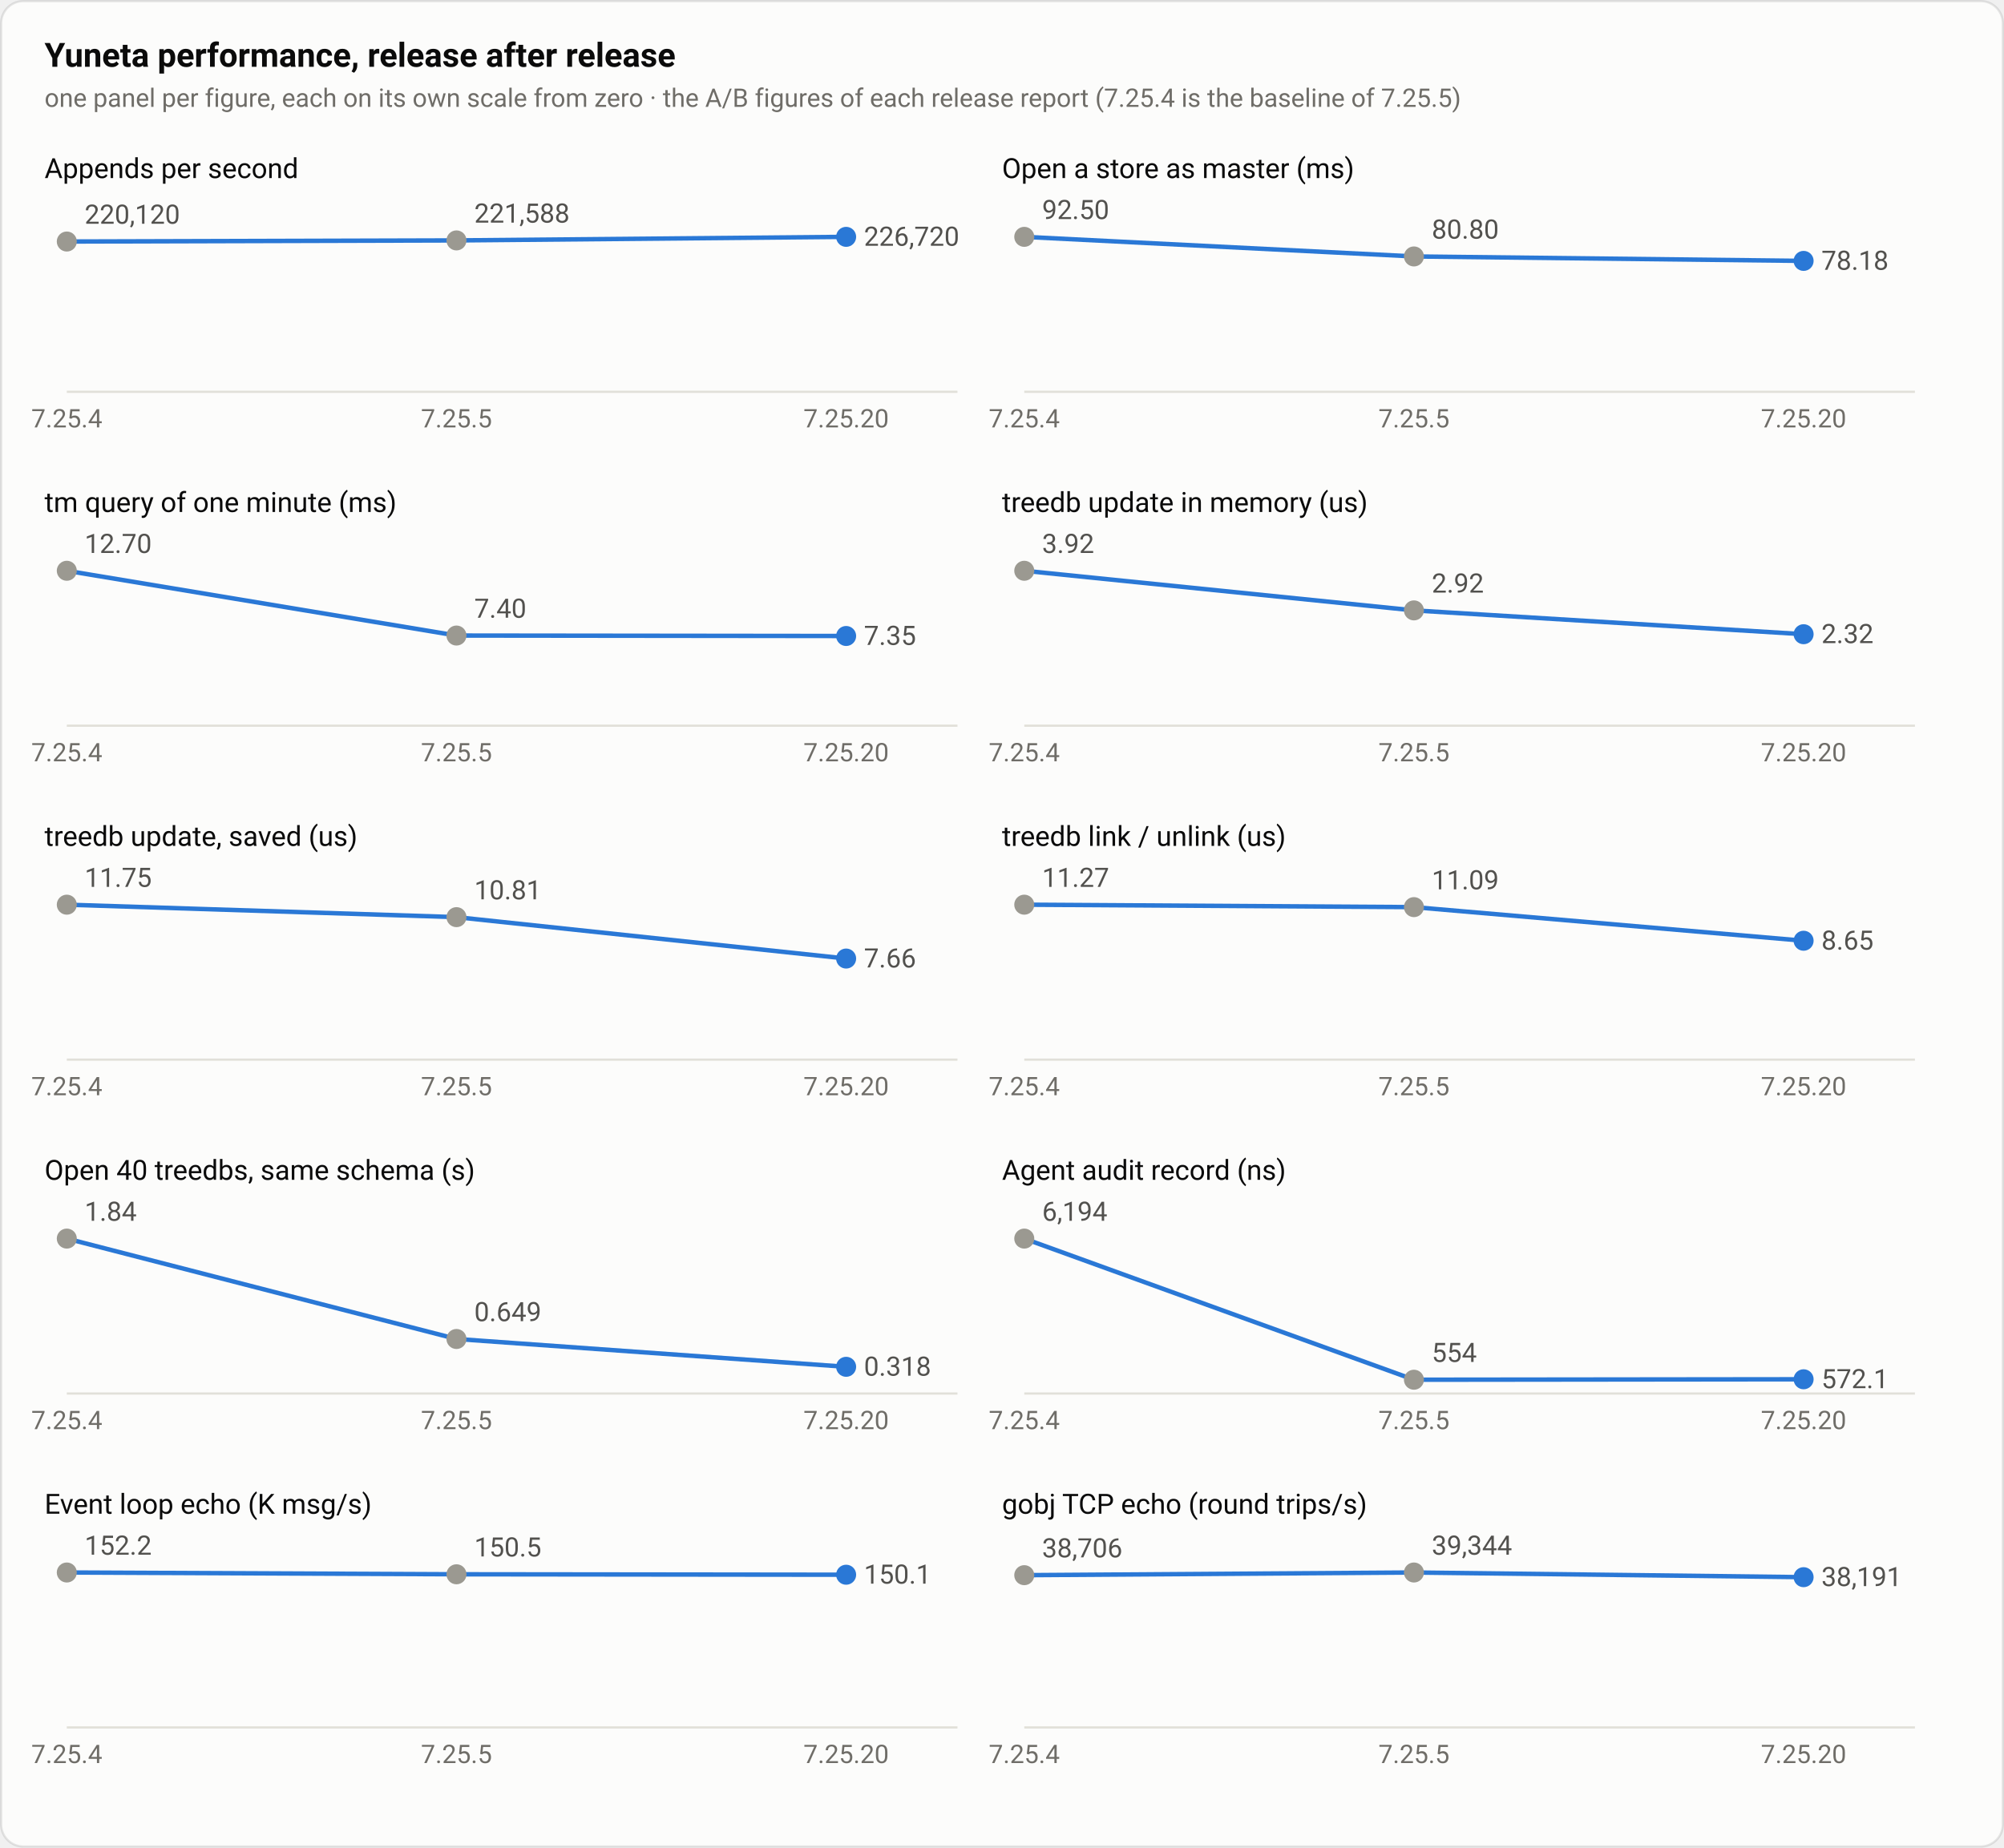
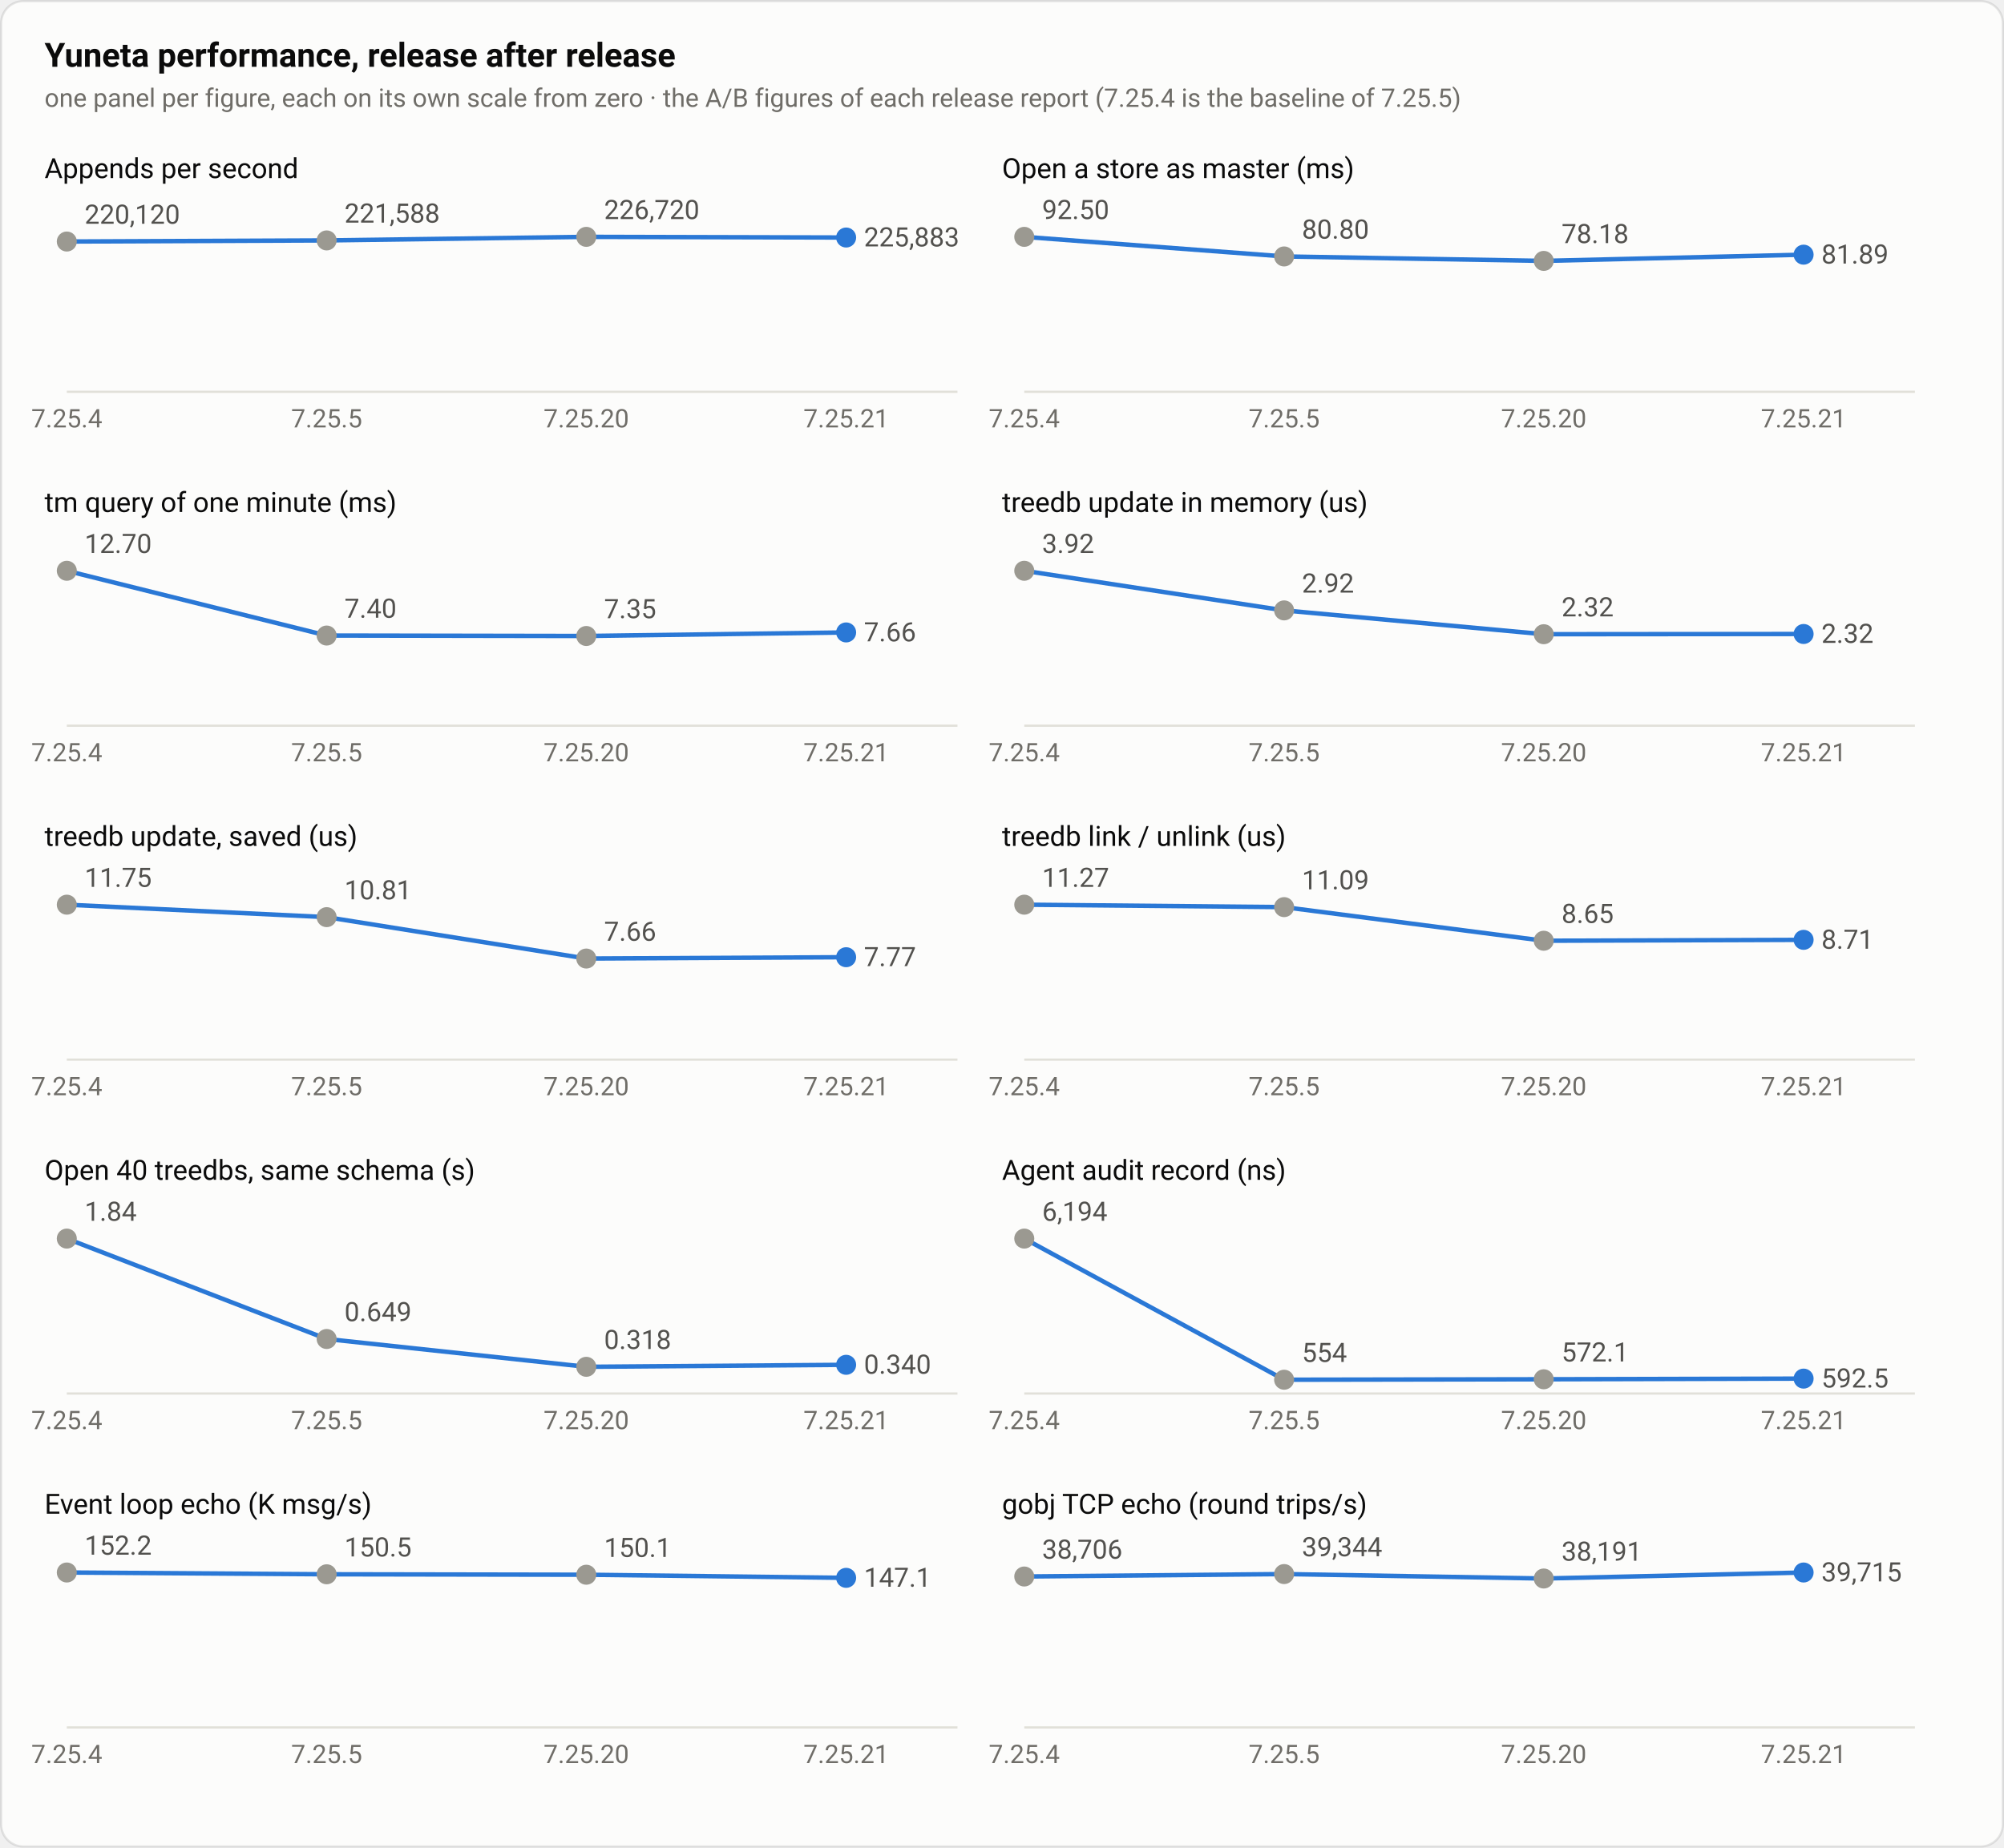
<svg xmlns="http://www.w3.org/2000/svg" viewBox="0 0 900 830" width="900" font-family="system-ui, -apple-system, 'Segoe UI', Roboto, sans-serif" role="img" aria-label="Yuneta performance, release after release">
  <style>
  .bg { fill: #fcfcfb; stroke: rgba(11,11,11,0.10); }
  .t { fill: #0b0b0b; font-size: 15px; font-weight: 600; }
  .l { fill: #0b0b0b; font-size: 12.5px; }
  .m { fill: #6f6d68; font-size: 11.5px; }
  .g { fill: #6f6d68; font-size: 11px; font-weight: 700; letter-spacing: 0.06em; }
  .v { fill: #52514e; font-size: 12px; }
  .grid { stroke: #e1e0d9; stroke-width: 1; }
  .zero { stroke: #a3a198; stroke-width: 1; }
  .gain { fill: #2a78d6; } .price { fill: #e34948; } .noise { fill: #b9b7ae; }
  .cur { fill: #2a78d6; } .prev { fill: #9b9991; }
  .curl { stroke: #2a78d6; stroke-width: 2; fill: none; }
  .w { stroke: #52514e; stroke-width: 1.5; }
  @media (prefers-color-scheme: dark) {
    .bg { fill: #1a1a19; stroke: rgba(255,255,255,0.10); }
    .t, .l { fill: #ffffff; } .m, .g { fill: #a3a198; } .v { fill: #c3c2b7; }
    .grid { stroke: #2c2c2a; } .zero { stroke: #5c5b56; }
    .gain, .cur { fill: #3987e5; } .price { fill: #e66767; } .noise { fill: #5c5b56; } .prev { fill: #7a786f; }
    .curl { stroke: #3987e5; } .w { stroke: #c3c2b7; }
  }
</style>
  <rect class="bg" x="0.5" y="0.5" width="899" height="829" rx="10" />
  <text class="t" x="20" y="30">Yuneta performance, release after release</text>
  <text class="m" x="20" y="48">one panel per figure, each on its own scale from zero · the A/B figures of each release report (7.25.4 is the baseline of 7.25.5)</text>
  <text class="l" x="20" y="80">Appends per second</text>
  <line class="grid" x1="30" x2="430" y1="176" y2="176" />
-   <polyline class="curl" points="30.0,108.5 205.0,108.0 380.0,106.4" />
+   <polyline class="curl" points="30.0,108.5 146.7,108.0 263.3,106.4 380.0,106.7" />
  <circle class="prev" cx="30.0" cy="108.5" r="4.5" stroke-width="2" />
  <text class="v" x="38.0" y="100.5" text-anchor="start">220,120</text>
  <text class="m" x="30.0" y="192" text-anchor="middle">7.25.4</text>
-   <circle class="prev" cx="205.0" cy="108.0" r="4.5" stroke-width="2" />
-   <text class="v" x="213.0" y="100.0" text-anchor="start">221,588</text>
-   <text class="m" x="205.0" y="192" text-anchor="middle">7.25.5</text>
-   <circle class="cur" cx="380.0" cy="106.4" r="4.5" stroke-width="2" />
-   <text class="v" x="388.0" y="110.4" text-anchor="start">226,720</text>
-   <text class="m" x="380.0" y="192" text-anchor="middle">7.25.20</text>
+   <circle class="prev" cx="146.7" cy="108.0" r="4.5" stroke-width="2" />
+   <text class="v" x="154.7" y="100.0" text-anchor="start">221,588</text>
+   <text class="m" x="146.7" y="192" text-anchor="middle">7.25.5</text>
+   <circle class="prev" cx="263.3" cy="106.4" r="4.5" stroke-width="2" />
+   <text class="v" x="271.3" y="98.4" text-anchor="start">226,720</text>
+   <text class="m" x="263.3" y="192" text-anchor="middle">7.25.20</text>
+   <circle class="cur" cx="380.0" cy="106.7" r="4.5" stroke-width="2" />
+   <text class="v" x="388.0" y="110.7" text-anchor="start">225,883</text>
+   <text class="m" x="380.0" y="192" text-anchor="middle">7.25.21</text>
  <text class="l" x="450" y="80">Open a store as master (ms)</text>
  <line class="grid" x1="460" x2="860" y1="176" y2="176" />
-   <polyline class="curl" points="460.0,106.4 635.0,115.2 810.0,117.2" />
+   <polyline class="curl" points="460.0,106.4 576.7,115.2 693.3,117.2 810.0,114.4" />
  <circle class="prev" cx="460.0" cy="106.4" r="4.5" stroke-width="2" />
  <text class="v" x="468.0" y="98.4" text-anchor="start">92.50</text>
  <text class="m" x="460.0" y="192" text-anchor="middle">7.25.4</text>
-   <circle class="prev" cx="635.0" cy="115.2" r="4.5" stroke-width="2" />
-   <text class="v" x="643.0" y="107.2" text-anchor="start">80.80</text>
-   <text class="m" x="635.0" y="192" text-anchor="middle">7.25.5</text>
-   <circle class="cur" cx="810.0" cy="117.2" r="4.5" stroke-width="2" />
-   <text class="v" x="818.0" y="121.2" text-anchor="start">78.18</text>
-   <text class="m" x="810.0" y="192" text-anchor="middle">7.25.20</text>
+   <circle class="prev" cx="576.7" cy="115.2" r="4.5" stroke-width="2" />
+   <text class="v" x="584.7" y="107.2" text-anchor="start">80.80</text>
+   <text class="m" x="576.7" y="192" text-anchor="middle">7.25.5</text>
+   <circle class="prev" cx="693.3" cy="117.2" r="4.5" stroke-width="2" />
+   <text class="v" x="701.3" y="109.2" text-anchor="start">78.18</text>
+   <text class="m" x="693.3" y="192" text-anchor="middle">7.25.20</text>
+   <circle class="cur" cx="810.0" cy="114.4" r="4.5" stroke-width="2" />
+   <text class="v" x="818.0" y="118.4" text-anchor="start">81.89</text>
+   <text class="m" x="810.0" y="192" text-anchor="middle">7.25.21</text>
  <text class="l" x="20" y="230">tm query of one minute (ms)</text>
  <line class="grid" x1="30" x2="430" y1="326" y2="326" />
-   <polyline class="curl" points="30.0,256.4 205.0,285.5 380.0,285.7" />
+   <polyline class="curl" points="30.0,256.4 146.7,285.5 263.3,285.7 380.0,284.1" />
  <circle class="prev" cx="30.0" cy="256.4" r="4.5" stroke-width="2" />
  <text class="v" x="38.0" y="248.4" text-anchor="start">12.70</text>
  <text class="m" x="30.0" y="342" text-anchor="middle">7.25.4</text>
-   <circle class="prev" cx="205.0" cy="285.5" r="4.5" stroke-width="2" />
-   <text class="v" x="213.0" y="277.5" text-anchor="start">7.40</text>
-   <text class="m" x="205.0" y="342" text-anchor="middle">7.25.5</text>
-   <circle class="cur" cx="380.0" cy="285.7" r="4.5" stroke-width="2" />
-   <text class="v" x="388.0" y="289.7" text-anchor="start">7.35</text>
-   <text class="m" x="380.0" y="342" text-anchor="middle">7.25.20</text>
+   <circle class="prev" cx="146.7" cy="285.5" r="4.5" stroke-width="2" />
+   <text class="v" x="154.7" y="277.5" text-anchor="start">7.40</text>
+   <text class="m" x="146.7" y="342" text-anchor="middle">7.25.5</text>
+   <circle class="prev" cx="263.3" cy="285.7" r="4.5" stroke-width="2" />
+   <text class="v" x="271.3" y="277.7" text-anchor="start">7.35</text>
+   <text class="m" x="263.3" y="342" text-anchor="middle">7.25.20</text>
+   <circle class="cur" cx="380.0" cy="284.1" r="4.5" stroke-width="2" />
+   <text class="v" x="388.0" y="288.1" text-anchor="start">7.66</text>
+   <text class="m" x="380.0" y="342" text-anchor="middle">7.25.21</text>
  <text class="l" x="450" y="230">treedb update in memory (us)</text>
  <line class="grid" x1="460" x2="860" y1="326" y2="326" />
-   <polyline class="curl" points="460.0,256.4 635.0,274.2 810.0,284.9" />
+   <polyline class="curl" points="460.0,256.4 576.7,274.2 693.3,284.9 810.0,284.8" />
  <circle class="prev" cx="460.0" cy="256.4" r="4.5" stroke-width="2" />
  <text class="v" x="468.0" y="248.4" text-anchor="start">3.92</text>
  <text class="m" x="460.0" y="342" text-anchor="middle">7.25.4</text>
-   <circle class="prev" cx="635.0" cy="274.2" r="4.5" stroke-width="2" />
-   <text class="v" x="643.0" y="266.2" text-anchor="start">2.92</text>
-   <text class="m" x="635.0" y="342" text-anchor="middle">7.25.5</text>
-   <circle class="cur" cx="810.0" cy="284.9" r="4.5" stroke-width="2" />
-   <text class="v" x="818.0" y="288.9" text-anchor="start">2.32</text>
-   <text class="m" x="810.0" y="342" text-anchor="middle">7.25.20</text>
+   <circle class="prev" cx="576.7" cy="274.2" r="4.5" stroke-width="2" />
+   <text class="v" x="584.7" y="266.2" text-anchor="start">2.92</text>
+   <text class="m" x="576.7" y="342" text-anchor="middle">7.25.5</text>
+   <circle class="prev" cx="693.3" cy="284.9" r="4.5" stroke-width="2" />
+   <text class="v" x="701.3" y="276.9" text-anchor="start">2.32</text>
+   <text class="m" x="693.3" y="342" text-anchor="middle">7.25.20</text>
+   <circle class="cur" cx="810.0" cy="284.8" r="4.5" stroke-width="2" />
+   <text class="v" x="818.0" y="288.8" text-anchor="start">2.32</text>
+   <text class="m" x="810.0" y="342" text-anchor="middle">7.25.21</text>
  <text class="l" x="20" y="380">treedb update, saved (us)</text>
  <line class="grid" x1="30" x2="430" y1="476" y2="476" />
-   <polyline class="curl" points="30.0,406.4 205.0,412.0 380.0,430.6" />
+   <polyline class="curl" points="30.0,406.4 146.7,412.0 263.3,430.6 380.0,430.0" />
  <circle class="prev" cx="30.0" cy="406.4" r="4.5" stroke-width="2" />
  <text class="v" x="38.0" y="398.4" text-anchor="start">11.75</text>
  <text class="m" x="30.0" y="492" text-anchor="middle">7.25.4</text>
-   <circle class="prev" cx="205.0" cy="412.0" r="4.5" stroke-width="2" />
-   <text class="v" x="213.0" y="404.0" text-anchor="start">10.81</text>
-   <text class="m" x="205.0" y="492" text-anchor="middle">7.25.5</text>
-   <circle class="cur" cx="380.0" cy="430.6" r="4.5" stroke-width="2" />
-   <text class="v" x="388.0" y="434.6" text-anchor="start">7.66</text>
-   <text class="m" x="380.0" y="492" text-anchor="middle">7.25.20</text>
+   <circle class="prev" cx="146.7" cy="412.0" r="4.5" stroke-width="2" />
+   <text class="v" x="154.7" y="404.0" text-anchor="start">10.81</text>
+   <text class="m" x="146.7" y="492" text-anchor="middle">7.25.5</text>
+   <circle class="prev" cx="263.3" cy="430.6" r="4.5" stroke-width="2" />
+   <text class="v" x="271.3" y="422.6" text-anchor="start">7.66</text>
+   <text class="m" x="263.3" y="492" text-anchor="middle">7.25.20</text>
+   <circle class="cur" cx="380.0" cy="430.0" r="4.5" stroke-width="2" />
+   <text class="v" x="388.0" y="434.0" text-anchor="start">7.77</text>
+   <text class="m" x="380.0" y="492" text-anchor="middle">7.25.21</text>
  <text class="l" x="450" y="380">treedb link / unlink (us)</text>
  <line class="grid" x1="460" x2="860" y1="476" y2="476" />
-   <polyline class="curl" points="460.0,406.4 635.0,407.5 810.0,422.6" />
+   <polyline class="curl" points="460.0,406.4 576.7,407.5 693.3,422.6 810.0,422.2" />
  <circle class="prev" cx="460.0" cy="406.4" r="4.5" stroke-width="2" />
  <text class="v" x="468.0" y="398.4" text-anchor="start">11.27</text>
  <text class="m" x="460.0" y="492" text-anchor="middle">7.25.4</text>
-   <circle class="prev" cx="635.0" cy="407.5" r="4.5" stroke-width="2" />
-   <text class="v" x="643.0" y="399.5" text-anchor="start">11.09</text>
-   <text class="m" x="635.0" y="492" text-anchor="middle">7.25.5</text>
-   <circle class="cur" cx="810.0" cy="422.6" r="4.5" stroke-width="2" />
-   <text class="v" x="818.0" y="426.6" text-anchor="start">8.65</text>
-   <text class="m" x="810.0" y="492" text-anchor="middle">7.25.20</text>
+   <circle class="prev" cx="576.7" cy="407.5" r="4.5" stroke-width="2" />
+   <text class="v" x="584.7" y="399.5" text-anchor="start">11.09</text>
+   <text class="m" x="576.7" y="492" text-anchor="middle">7.25.5</text>
+   <circle class="prev" cx="693.3" cy="422.6" r="4.5" stroke-width="2" />
+   <text class="v" x="701.3" y="414.6" text-anchor="start">8.65</text>
+   <text class="m" x="693.3" y="492" text-anchor="middle">7.25.20</text>
+   <circle class="cur" cx="810.0" cy="422.2" r="4.5" stroke-width="2" />
+   <text class="v" x="818.0" y="426.2" text-anchor="start">8.71</text>
+   <text class="m" x="810.0" y="492" text-anchor="middle">7.25.21</text>
  <text class="l" x="20" y="530">Open 40 treedbs, same schema (s)</text>
  <line class="grid" x1="30" x2="430" y1="626" y2="626" />
-   <polyline class="curl" points="30.0,556.4 205.0,601.5 380.0,614.0" />
+   <polyline class="curl" points="30.0,556.4 146.7,601.5 263.3,614.0 380.0,613.1" />
  <circle class="prev" cx="30.0" cy="556.4" r="4.5" stroke-width="2" />
  <text class="v" x="38.0" y="548.4" text-anchor="start">1.84</text>
  <text class="m" x="30.0" y="642" text-anchor="middle">7.25.4</text>
-   <circle class="prev" cx="205.0" cy="601.5" r="4.5" stroke-width="2" />
-   <text class="v" x="213.0" y="593.5" text-anchor="start">0.649</text>
-   <text class="m" x="205.0" y="642" text-anchor="middle">7.25.5</text>
-   <circle class="cur" cx="380.0" cy="614.0" r="4.5" stroke-width="2" />
-   <text class="v" x="388.0" y="618.0" text-anchor="start">0.318</text>
-   <text class="m" x="380.0" y="642" text-anchor="middle">7.25.20</text>
+   <circle class="prev" cx="146.7" cy="601.5" r="4.5" stroke-width="2" />
+   <text class="v" x="154.7" y="593.5" text-anchor="start">0.649</text>
+   <text class="m" x="146.7" y="642" text-anchor="middle">7.25.5</text>
+   <circle class="prev" cx="263.3" cy="614.0" r="4.5" stroke-width="2" />
+   <text class="v" x="271.3" y="606.0" text-anchor="start">0.318</text>
+   <text class="m" x="263.3" y="642" text-anchor="middle">7.25.20</text>
+   <circle class="cur" cx="380.0" cy="613.1" r="4.5" stroke-width="2" />
+   <text class="v" x="388.0" y="617.1" text-anchor="start">0.340</text>
+   <text class="m" x="380.0" y="642" text-anchor="middle">7.25.21</text>
  <text class="l" x="450" y="530">Agent audit record (ns)</text>
  <line class="grid" x1="460" x2="860" y1="626" y2="626" />
-   <polyline class="curl" points="460.0,556.4 635.0,619.8 810.0,619.6" />
+   <polyline class="curl" points="460.0,556.4 576.7,619.8 693.3,619.6 810.0,619.3" />
  <circle class="prev" cx="460.0" cy="556.4" r="4.5" stroke-width="2" />
  <text class="v" x="468.0" y="548.4" text-anchor="start">6,194</text>
  <text class="m" x="460.0" y="642" text-anchor="middle">7.25.4</text>
-   <circle class="prev" cx="635.0" cy="619.8" r="4.5" stroke-width="2" />
-   <text class="v" x="643.0" y="611.8" text-anchor="start">554</text>
-   <text class="m" x="635.0" y="642" text-anchor="middle">7.25.5</text>
-   <circle class="cur" cx="810.0" cy="619.6" r="4.5" stroke-width="2" />
-   <text class="v" x="818.0" y="623.6" text-anchor="start">572.1</text>
-   <text class="m" x="810.0" y="642" text-anchor="middle">7.25.20</text>
+   <circle class="prev" cx="576.7" cy="619.8" r="4.5" stroke-width="2" />
+   <text class="v" x="584.7" y="611.8" text-anchor="start">554</text>
+   <text class="m" x="576.7" y="642" text-anchor="middle">7.25.5</text>
+   <circle class="prev" cx="693.3" cy="619.6" r="4.5" stroke-width="2" />
+   <text class="v" x="701.3" y="611.6" text-anchor="start">572.1</text>
+   <text class="m" x="693.3" y="642" text-anchor="middle">7.25.20</text>
+   <circle class="cur" cx="810.0" cy="619.3" r="4.5" stroke-width="2" />
+   <text class="v" x="818.0" y="623.3" text-anchor="start">592.5</text>
+   <text class="m" x="810.0" y="642" text-anchor="middle">7.25.21</text>
  <text class="l" x="20" y="680">Event loop echo (K msg/s)</text>
  <line class="grid" x1="30" x2="430" y1="776" y2="776" />
-   <polyline class="curl" points="30.0,706.4 205.0,707.2 380.0,707.4" />
+   <polyline class="curl" points="30.0,706.4 146.7,707.2 263.3,707.4 380.0,708.8" />
  <circle class="prev" cx="30.0" cy="706.4" r="4.5" stroke-width="2" />
  <text class="v" x="38.0" y="698.4" text-anchor="start">152.2</text>
  <text class="m" x="30.0" y="792" text-anchor="middle">7.25.4</text>
-   <circle class="prev" cx="205.0" cy="707.2" r="4.5" stroke-width="2" />
-   <text class="v" x="213.0" y="699.2" text-anchor="start">150.5</text>
-   <text class="m" x="205.0" y="792" text-anchor="middle">7.25.5</text>
-   <circle class="cur" cx="380.0" cy="707.4" r="4.5" stroke-width="2" />
-   <text class="v" x="388.0" y="711.4" text-anchor="start">150.1</text>
-   <text class="m" x="380.0" y="792" text-anchor="middle">7.25.20</text>
+   <circle class="prev" cx="146.7" cy="707.2" r="4.5" stroke-width="2" />
+   <text class="v" x="154.7" y="699.2" text-anchor="start">150.5</text>
+   <text class="m" x="146.7" y="792" text-anchor="middle">7.25.5</text>
+   <circle class="prev" cx="263.3" cy="707.4" r="4.5" stroke-width="2" />
+   <text class="v" x="271.3" y="699.4" text-anchor="start">150.1</text>
+   <text class="m" x="263.3" y="792" text-anchor="middle">7.25.20</text>
+   <circle class="cur" cx="380.0" cy="708.8" r="4.5" stroke-width="2" />
+   <text class="v" x="388.0" y="712.8" text-anchor="start">147.1</text>
+   <text class="m" x="380.0" y="792" text-anchor="middle">7.25.21</text>
  <text class="l" x="450" y="680">gobj TCP echo (round trips/s)</text>
  <line class="grid" x1="460" x2="860" y1="776" y2="776" />
-   <polyline class="curl" points="460.0,707.6 635.0,706.4 810.0,708.5" />
-   <circle class="prev" cx="460.0" cy="707.6" r="4.5" stroke-width="2" />
-   <text class="v" x="468.0" y="699.6" text-anchor="start">38,706</text>
+   <polyline class="curl" points="460.0,708.2 576.7,707.1 693.3,709.1 810.0,706.4" />
+   <circle class="prev" cx="460.0" cy="708.2" r="4.5" stroke-width="2" />
+   <text class="v" x="468.0" y="700.2" text-anchor="start">38,706</text>
  <text class="m" x="460.0" y="792" text-anchor="middle">7.25.4</text>
-   <circle class="prev" cx="635.0" cy="706.4" r="4.5" stroke-width="2" />
-   <text class="v" x="643.0" y="698.4" text-anchor="start">39,344</text>
-   <text class="m" x="635.0" y="792" text-anchor="middle">7.25.5</text>
-   <circle class="cur" cx="810.0" cy="708.5" r="4.5" stroke-width="2" />
-   <text class="v" x="818.0" y="712.5" text-anchor="start">38,191</text>
-   <text class="m" x="810.0" y="792" text-anchor="middle">7.25.20</text>
+   <circle class="prev" cx="576.7" cy="707.1" r="4.5" stroke-width="2" />
+   <text class="v" x="584.7" y="699.1" text-anchor="start">39,344</text>
+   <text class="m" x="576.7" y="792" text-anchor="middle">7.25.5</text>
+   <circle class="prev" cx="693.3" cy="709.1" r="4.5" stroke-width="2" />
+   <text class="v" x="701.3" y="701.1" text-anchor="start">38,191</text>
+   <text class="m" x="693.3" y="792" text-anchor="middle">7.25.20</text>
+   <circle class="cur" cx="810.0" cy="706.4" r="4.5" stroke-width="2" />
+   <text class="v" x="818.0" y="710.4" text-anchor="start">39,715</text>
+   <text class="m" x="810.0" y="792" text-anchor="middle">7.25.21</text>
</svg>
